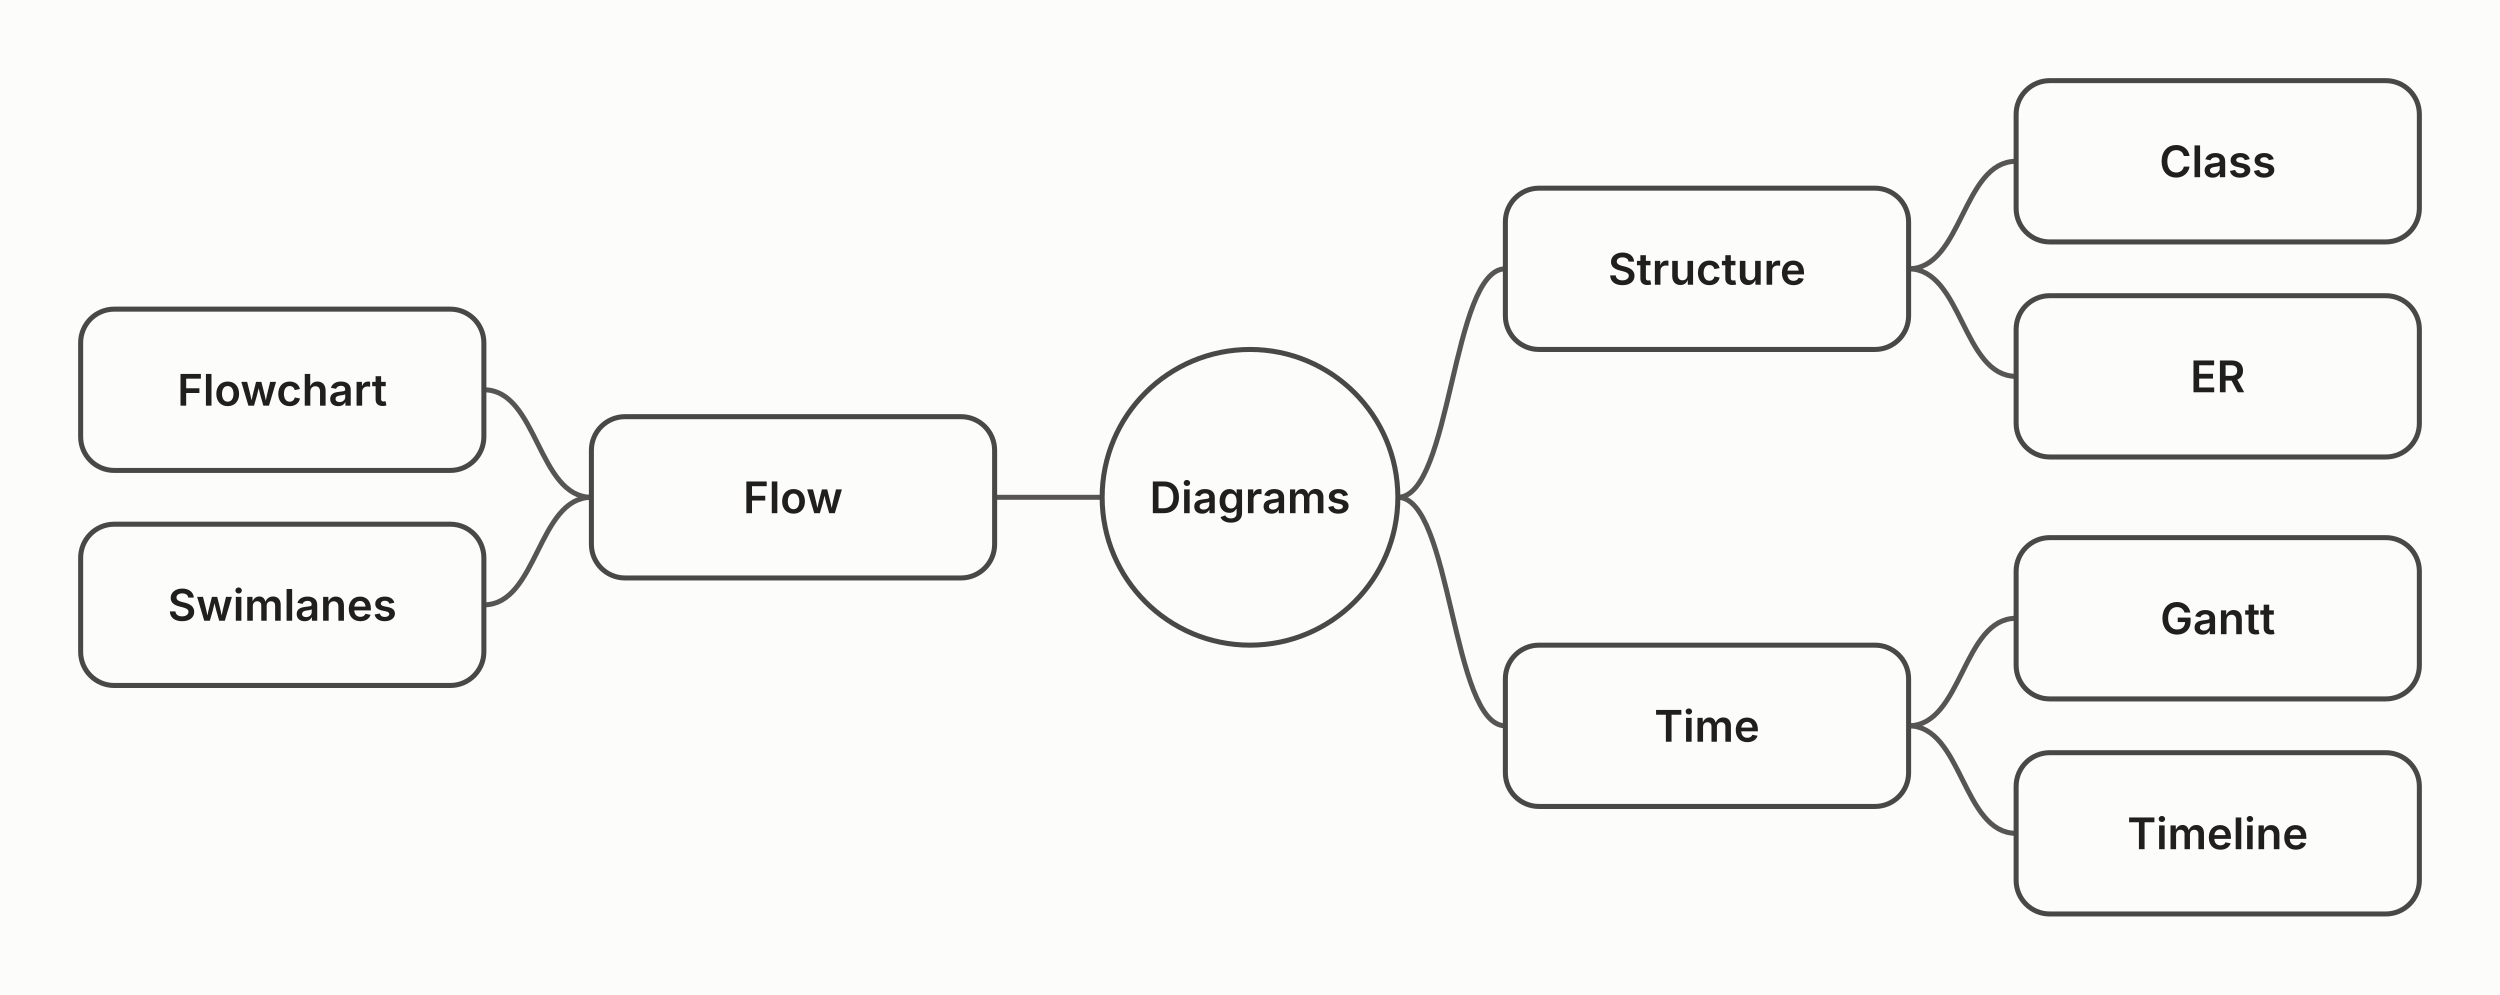
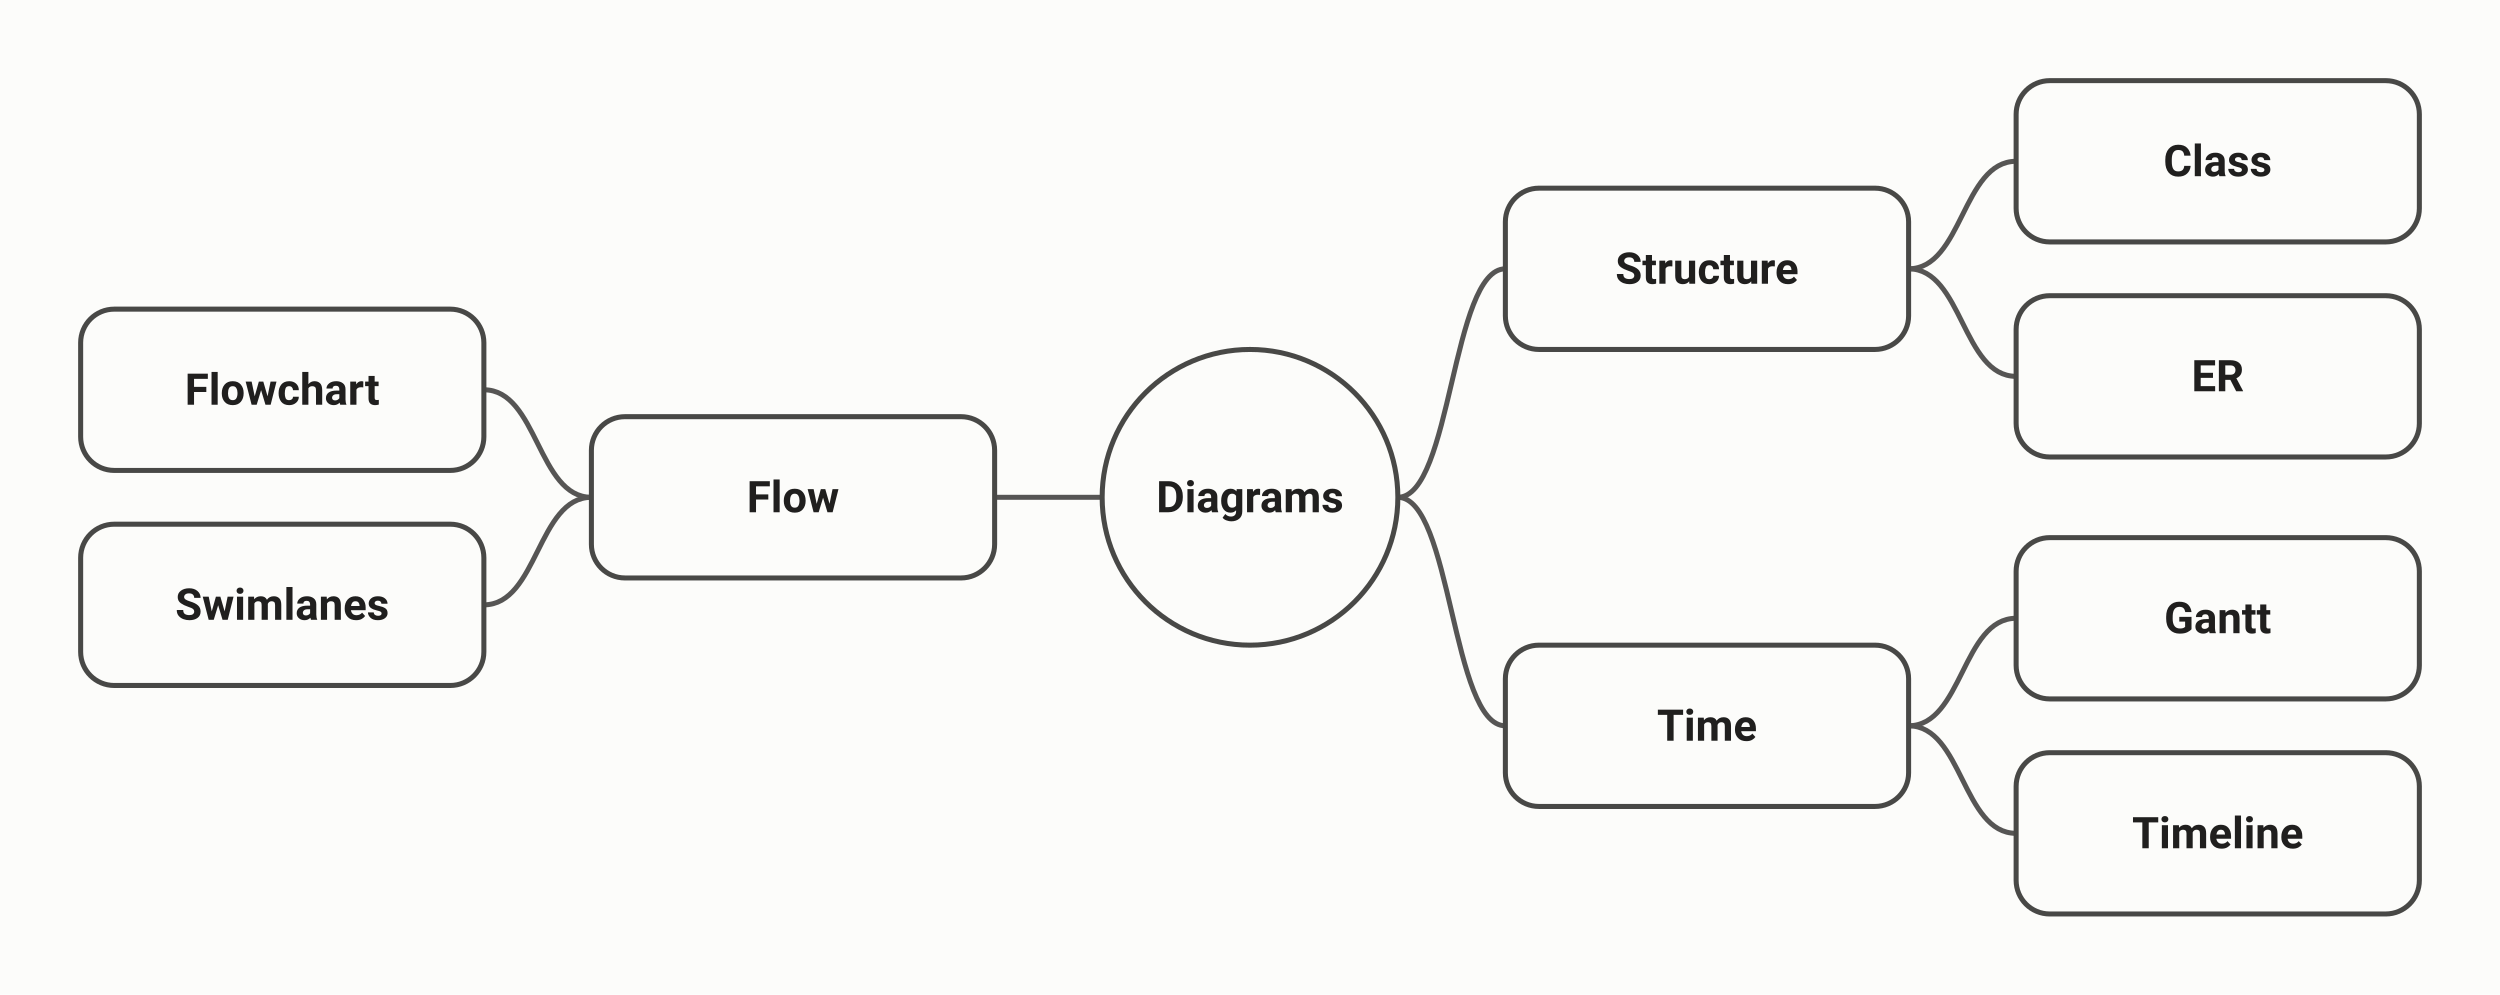
<svg xmlns="http://www.w3.org/2000/svg" class="ursula" data-theme="band" viewBox="0 0 744 296" width="744" height="296" role="img">
-   <style>.ursula{font-family:'IBM Plex Sans KR', 'Apple SD Gothic Neo', 'Noto Sans KR', -apple-system, sans-serif}
+   <style>.ursula{font-family:-apple-system, BlinkMacSystemFont, 'Segoe UI', Roboto, 'Helvetica Neue', 'Apple SD Gothic Neo', 'Noto Sans KR', 'Malgun Gothic', sans-serif}
.ursula-bg{fill:var(--ursula-surface,#fcfcfa)}
- .ursula-name{font:600 13px 'IBM Plex Sans KR', 'Apple SD Gothic Neo', 'Noto Sans KR', -apple-system, sans-serif;fill:var(--ursula-fg,#201f1e);text-anchor:middle}
+ .ursula-name{font:600 13px -apple-system, BlinkMacSystemFont, 'Segoe UI', Roboto, 'Helvetica Neue', 'Apple SD Gothic Neo', 'Noto Sans KR', 'Malgun Gothic', sans-serif;fill:var(--ursula-fg,#201f1e);text-anchor:middle}
.ursula-middle{text-anchor:middle}
.ursula-box{fill:var(--ursula-surface,#fcfcfa);stroke:var(--ursula-border,#484846);stroke-width:1.5;stroke-linejoin:round}
.ursula-edge{fill:none;stroke:var(--ursula-line,#565554);stroke-width:1.5;stroke-linecap:round;stroke-linejoin:round}
@media (prefers-color-scheme: dark){
- .ursula{font-family:'IBM Plex Sans KR', 'Apple SD Gothic Neo', 'Noto Sans KR', -apple-system, sans-serif}
+ .ursula{font-family:-apple-system, BlinkMacSystemFont, 'Segoe UI', Roboto, 'Helvetica Neue', 'Apple SD Gothic Neo', 'Noto Sans KR', 'Malgun Gothic', sans-serif}
.ursula-bg{fill:var(--ursula-surface,#171614)}
- .ursula-name{font:600 13px 'IBM Plex Sans KR', 'Apple SD Gothic Neo', 'Noto Sans KR', -apple-system, sans-serif;fill:var(--ursula-fg,#efeeec);text-anchor:middle}
+ .ursula-name{font:600 13px -apple-system, BlinkMacSystemFont, 'Segoe UI', Roboto, 'Helvetica Neue', 'Apple SD Gothic Neo', 'Noto Sans KR', 'Malgun Gothic', sans-serif;fill:var(--ursula-fg,#efeeec);text-anchor:middle}
.ursula-middle{text-anchor:middle}
.ursula-box{fill:var(--ursula-surface,#171614);stroke:var(--ursula-border,#bebdbb);stroke-width:1.5;stroke-linejoin:round}
.ursula-edge{fill:none;stroke:var(--ursula-line,#a5a4a2);stroke-width:1.5;stroke-linecap:round;stroke-linejoin:round}
}</style>
  <rect class="ursula-bg" x="0" y="0" width="744" height="296" />
  <path class="ursula-edge" d="M416 148 C432 148 432 80 448 80" />
  <path class="ursula-edge" d="M568 80 C584 80 584 48 600 48" />
  <path class="ursula-edge" d="M568 80 C584 80 584 112 600 112" />
  <path class="ursula-edge" d="M416 148 C432 148 432 216 448 216" />
  <path class="ursula-edge" d="M568 216 C584 216 584 184 600 184" />
  <path class="ursula-edge" d="M568 216 C584 216 584 248 600 248" />
  <path class="ursula-edge" d="M328 148 H296" />
  <path class="ursula-edge" d="M176 148 C160 148 160 116 144 116" />
  <path class="ursula-edge" d="M176 148 C160 148 160 180 144 180" />
  <circle class="ursula-box" cx="372" cy="148" r="44" data-label="Diagrams" data-depth="0" />
  <text class="ursula-name ursula-middle" x="372" y="148" dominant-baseline="central">Diagrams</text>
  <rect class="ursula-box" x="448" y="56" width="120" height="48" rx="10" data-label="Structure" data-depth="1" />
  <text class="ursula-name ursula-middle" x="508" y="80" dominant-baseline="central">Structure</text>
  <rect class="ursula-box" x="600" y="24" width="120" height="48" rx="10" data-label="Class" data-depth="2" />
  <text class="ursula-name ursula-middle" x="660" y="48" dominant-baseline="central">Class</text>
  <rect class="ursula-box" x="600" y="88" width="120" height="48" rx="10" data-label="ER" data-depth="2" />
  <text class="ursula-name ursula-middle" x="660" y="112" dominant-baseline="central">ER</text>
  <rect class="ursula-box" x="448" y="192" width="120" height="48" rx="10" data-label="Time" data-depth="1" />
  <text class="ursula-name ursula-middle" x="508" y="216" dominant-baseline="central">Time</text>
  <rect class="ursula-box" x="600" y="160" width="120" height="48" rx="10" data-label="Gantt" data-depth="2" />
  <text class="ursula-name ursula-middle" x="660" y="184" dominant-baseline="central">Gantt</text>
  <rect class="ursula-box" x="600" y="224" width="120" height="48" rx="10" data-label="Timeline" data-depth="2" />
  <text class="ursula-name ursula-middle" x="660" y="248" dominant-baseline="central">Timeline</text>
  <rect class="ursula-box" x="176" y="124" width="120" height="48" rx="10" data-label="Flow" data-depth="1" />
  <text class="ursula-name ursula-middle" x="236" y="148" dominant-baseline="central">Flow</text>
  <rect class="ursula-box" x="24" y="92" width="120" height="48" rx="10" data-label="Flowchart" data-depth="2" />
  <text class="ursula-name ursula-middle" x="84" y="116" dominant-baseline="central">Flowchart</text>
  <rect class="ursula-box" x="24" y="156" width="120" height="48" rx="10" data-label="Swimlanes" data-depth="2" />
  <text class="ursula-name ursula-middle" x="84" y="180" dominant-baseline="central">Swimlanes</text>
</svg>
